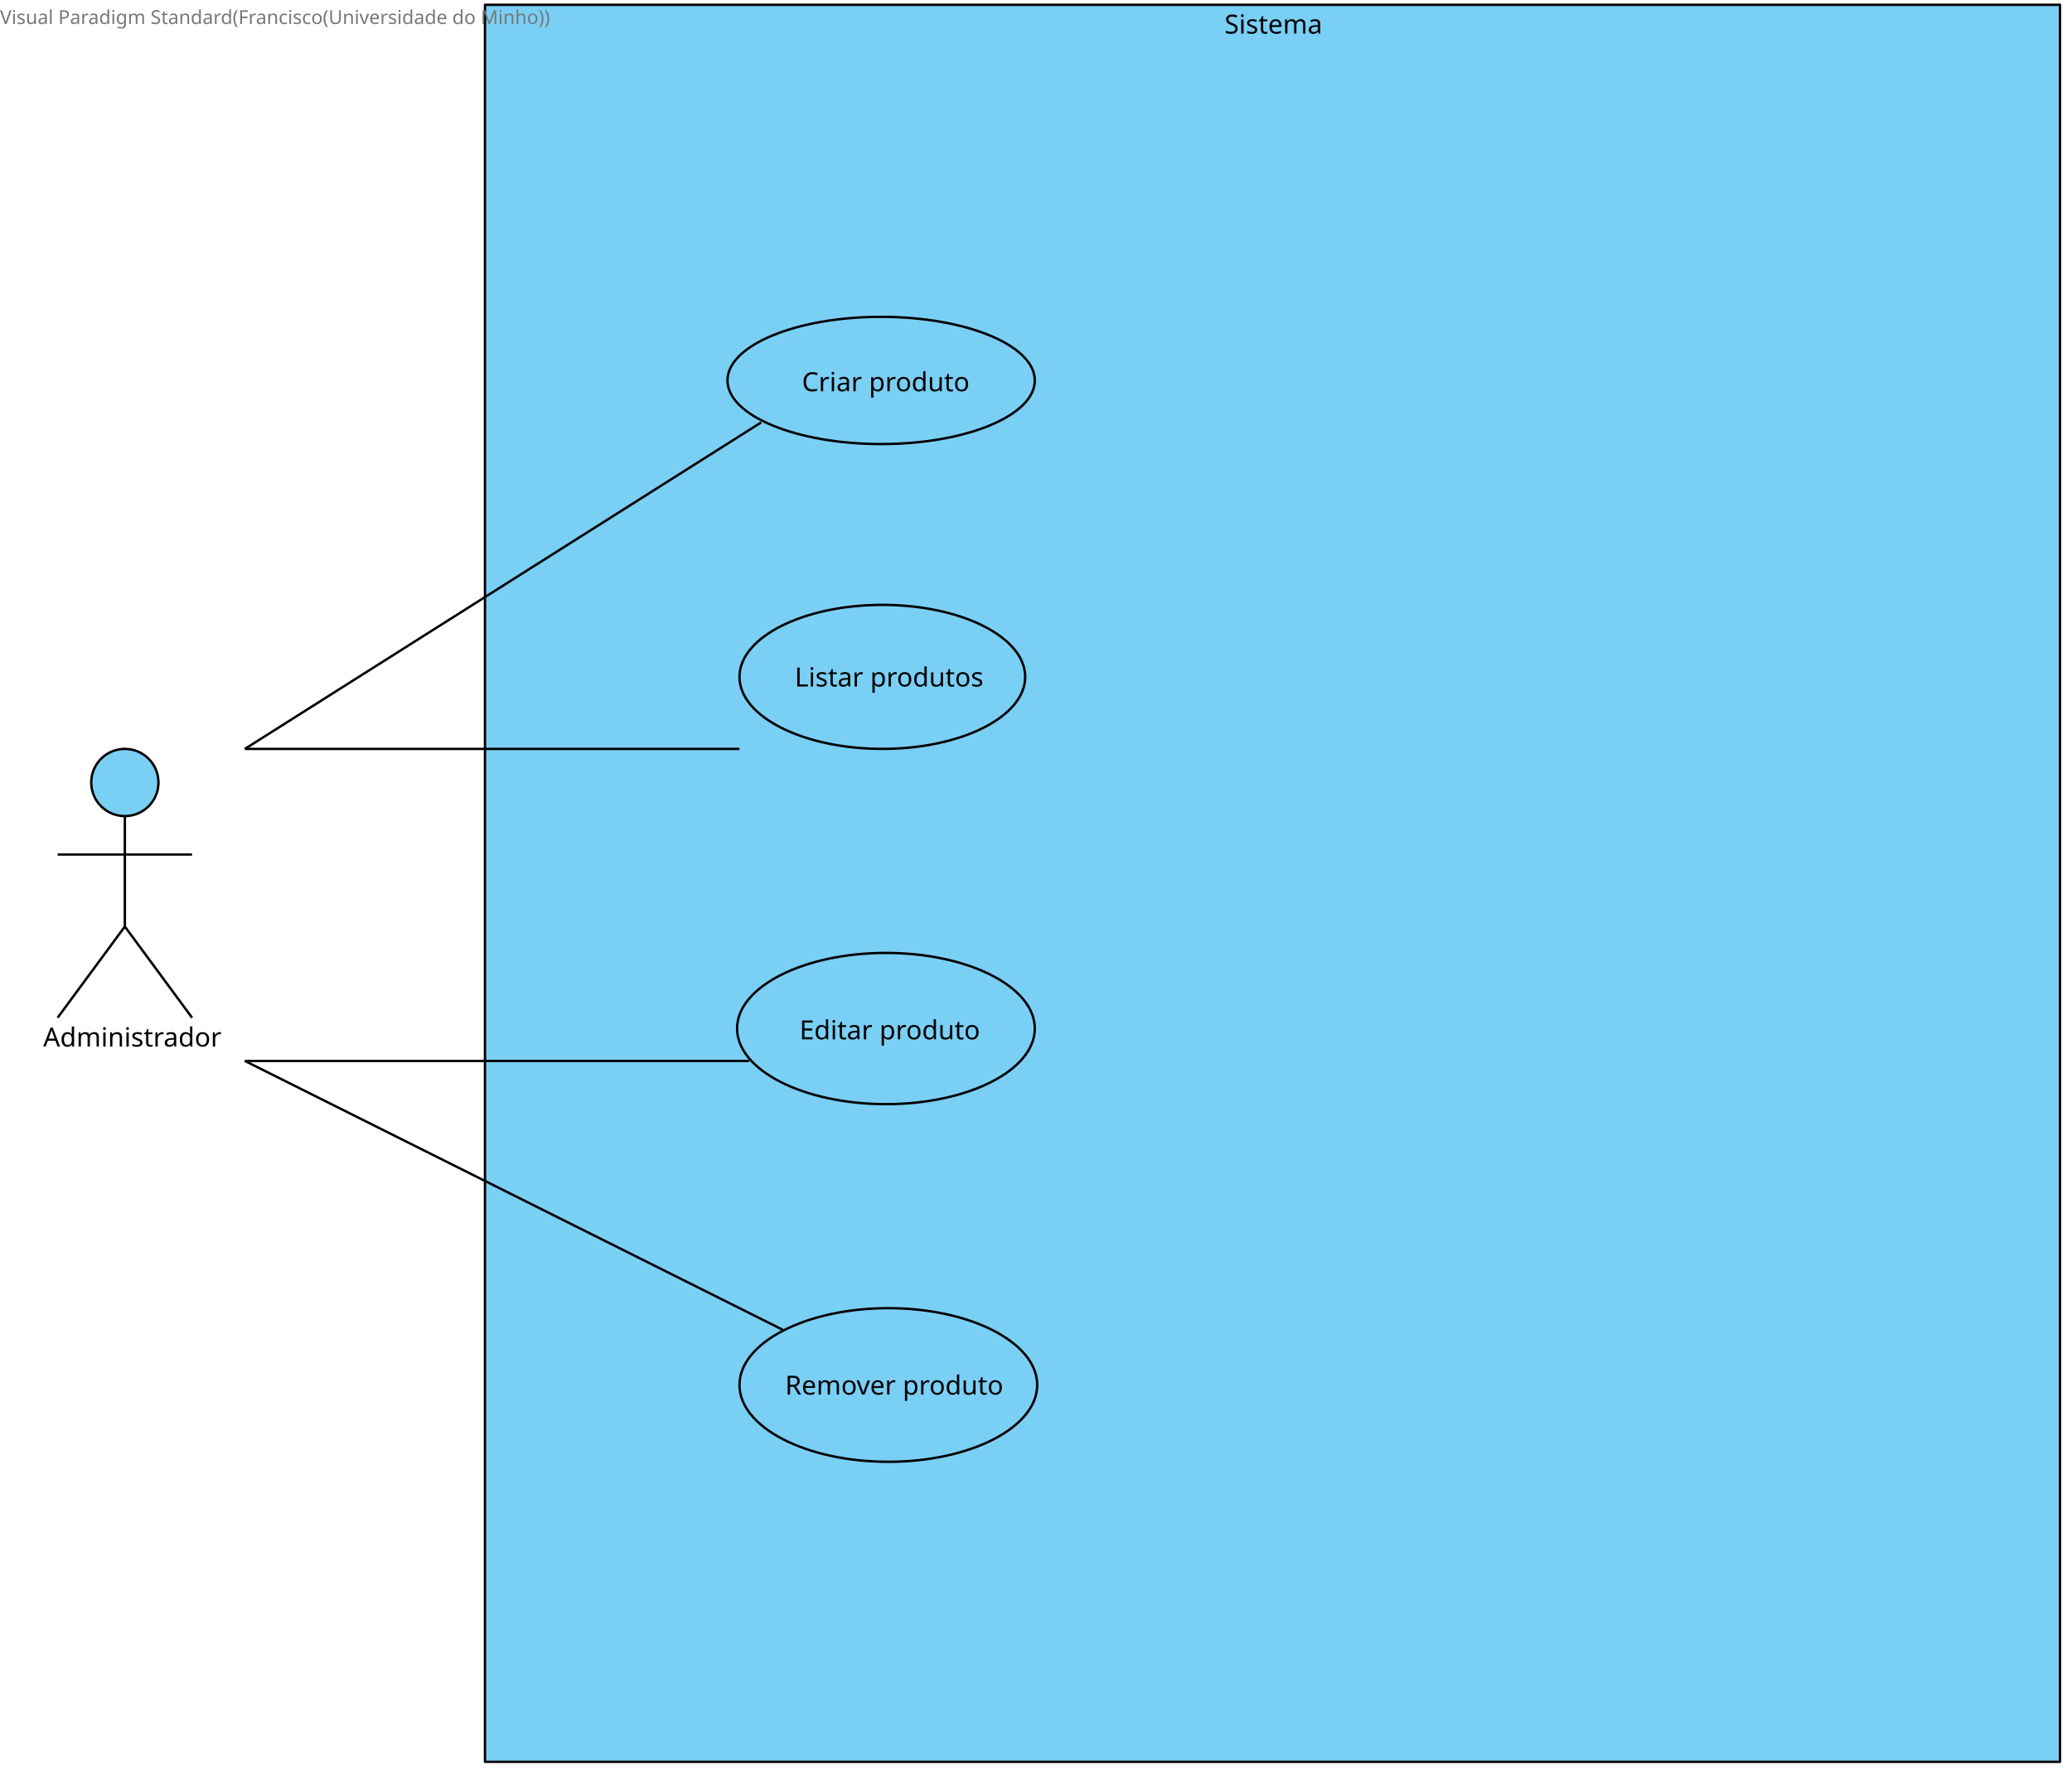
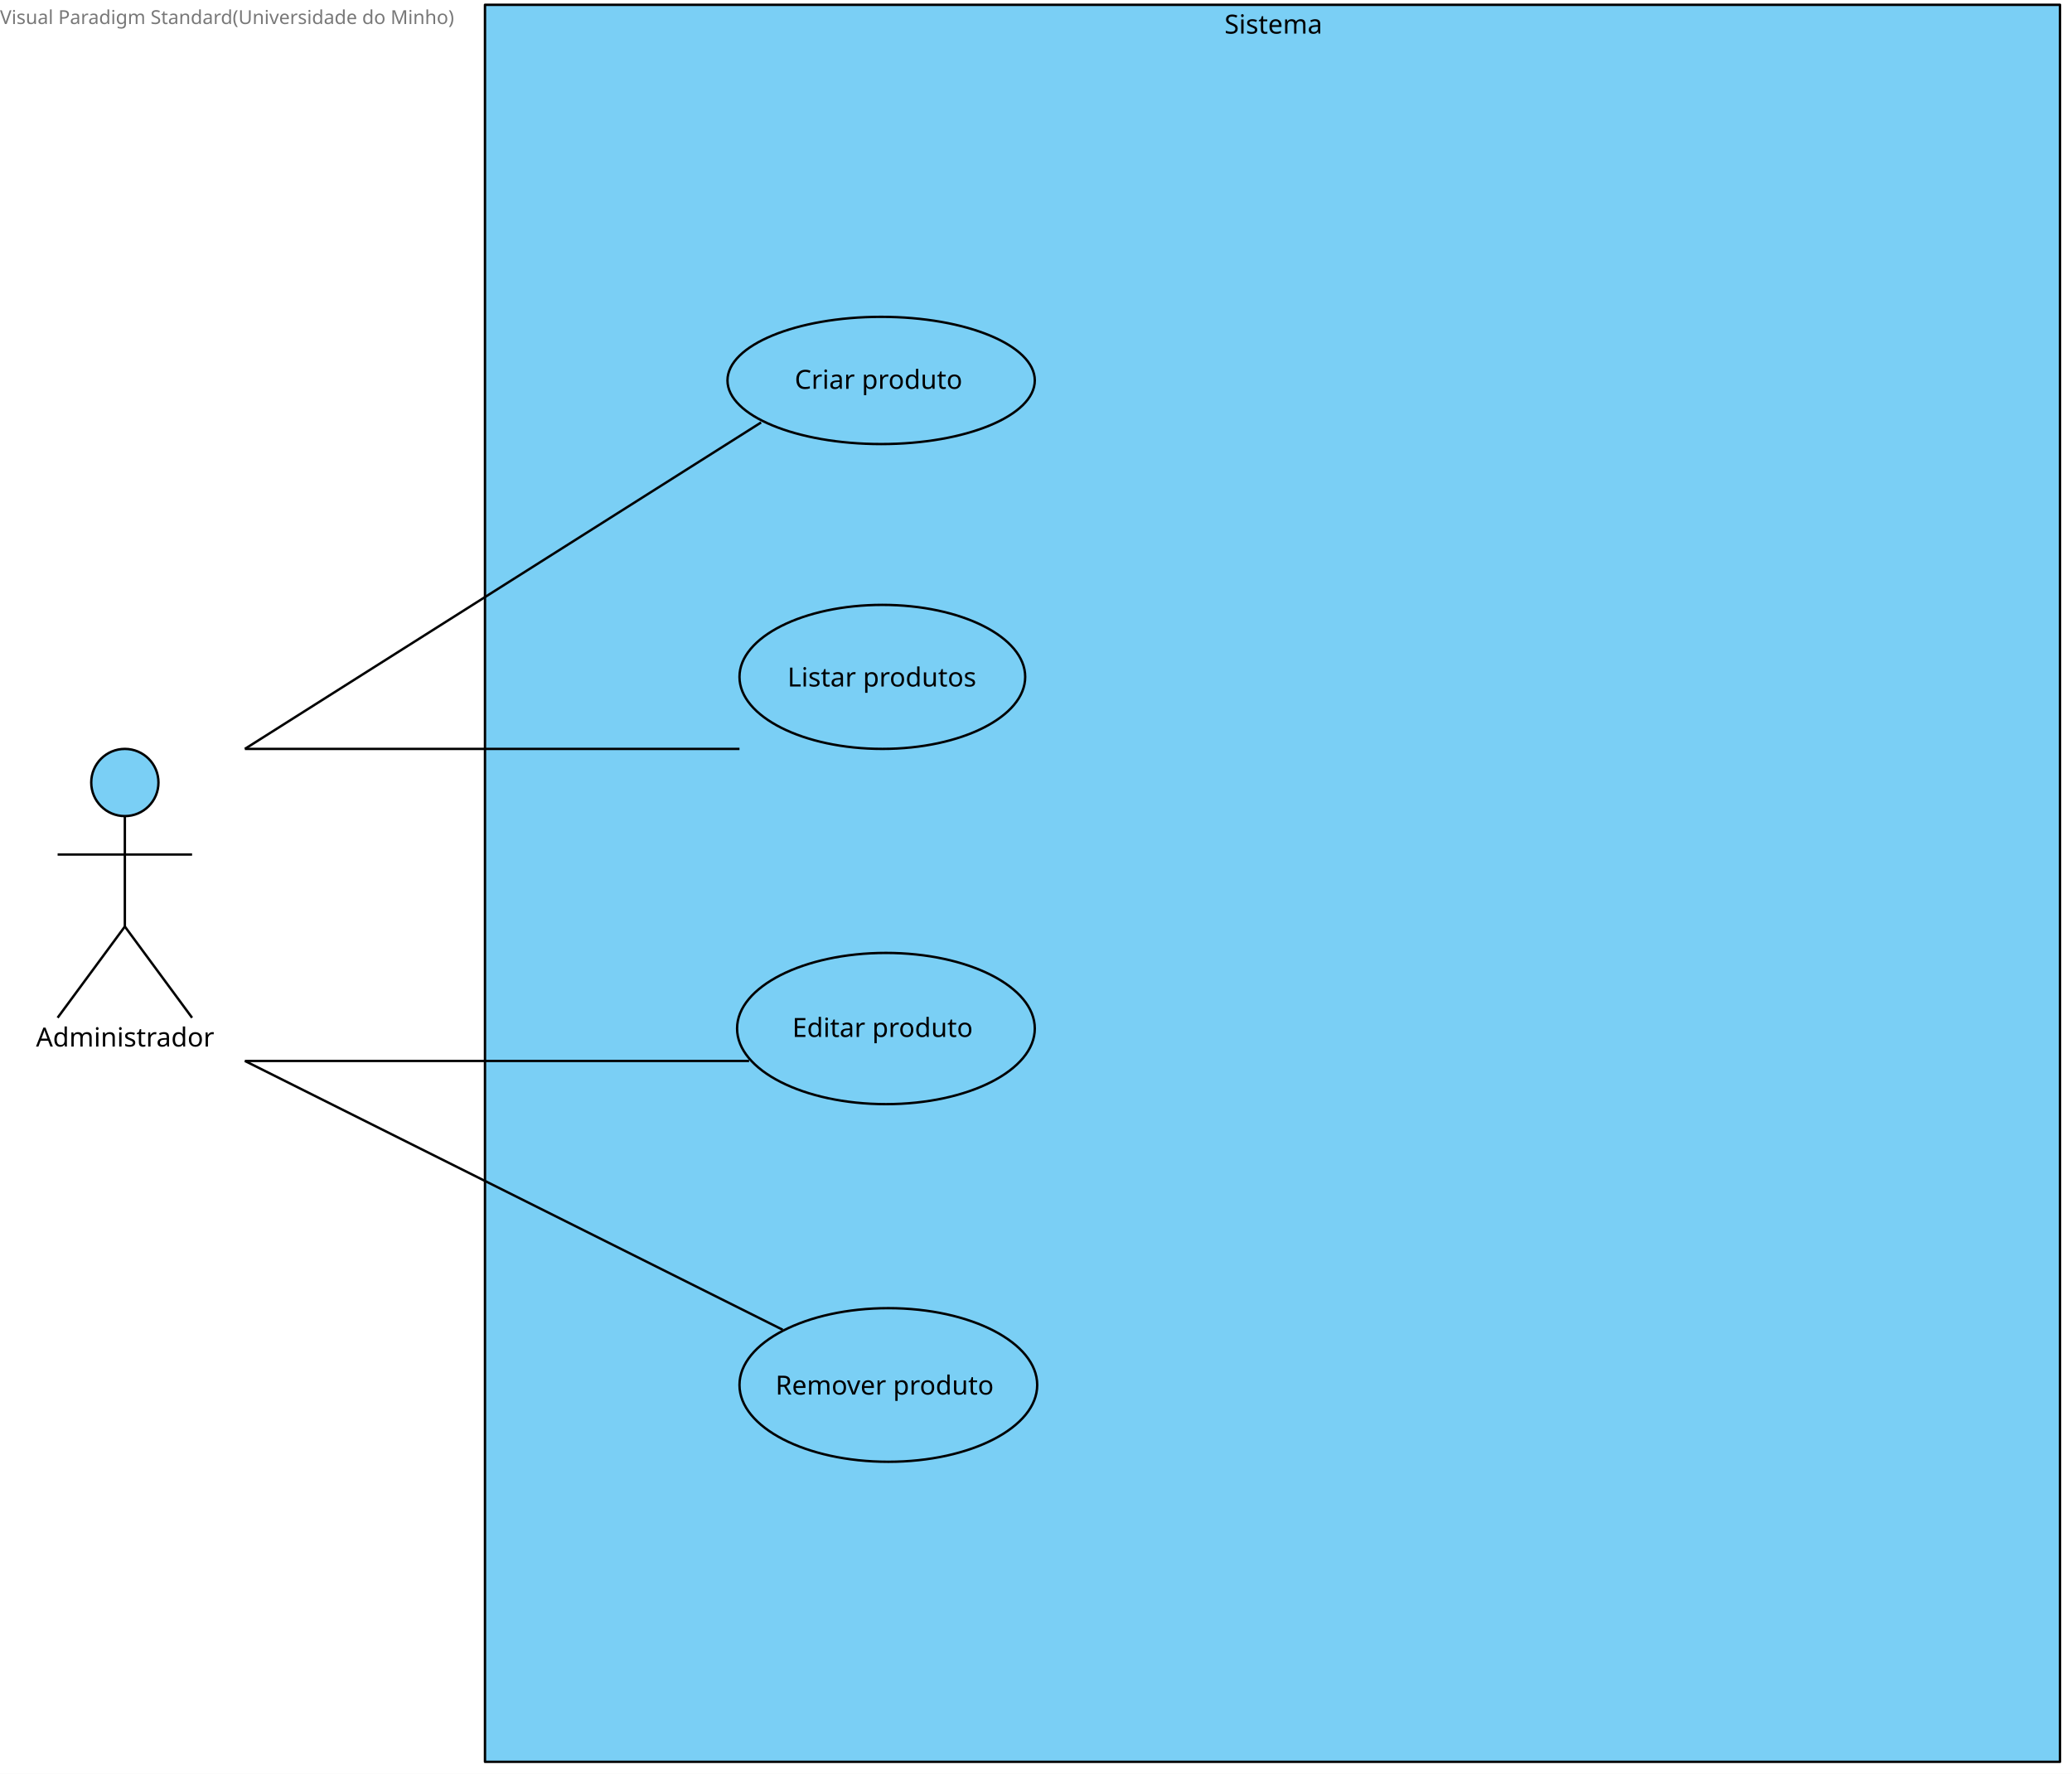
<svg xmlns="http://www.w3.org/2000/svg" fill-opacity="0" color-rendering="auto" color-interpolation="auto" text-rendering="auto" stroke="rgb(0,0,0)" stroke-linecap="square" width="863" stroke-miterlimit="10" shape-rendering="auto" stroke-opacity="0" fill="rgb(0,0,0)" stroke-dasharray="none" font-weight="normal" stroke-width="1" height="739" font-family="'Dialog'" font-style="normal" stroke-linejoin="miter" font-size="12px" stroke-dashoffset="0" image-rendering="auto">
  <defs id="genericDefs" />
  <g>
    <defs id="defs1">
      <clipPath clipPathUnits="userSpaceOnUse" id="clipPath1">
        <path d="M-7 -7 L668 -7 L668 744 L-7 744 L-7 -7 Z" />
      </clipPath>
      <clipPath clipPathUnits="userSpaceOnUse" id="clipPath2">
        <path d="M0 0 L0 733 L657 733 L657 0 Z" />
      </clipPath>
      <clipPath clipPathUnits="userSpaceOnUse" id="clipPath3">
        <path d="M-7 -7 L111 -7 L111 123 L-7 123 L-7 -7 Z" />
      </clipPath>
      <clipPath clipPathUnits="userSpaceOnUse" id="clipPath4">
        <path d="M-7 -7 L139 -7 L139 64 L-7 64 L-7 -7 Z" />
      </clipPath>
      <clipPath clipPathUnits="userSpaceOnUse" id="clipPath5">
        <path d="M0 0 L0 53 L128 53 L128 0 Z" />
      </clipPath>
      <clipPath clipPathUnits="userSpaceOnUse" id="clipPath6">
        <path d="M-7 -7 L130 -7 L130 71 L-7 71 L-7 -7 Z" />
      </clipPath>
      <clipPath clipPathUnits="userSpaceOnUse" id="clipPath7">
        <path d="M0 0 L0 60 L119 60 L119 0 Z" />
      </clipPath>
      <clipPath clipPathUnits="userSpaceOnUse" id="clipPath8">
        <path d="M-7 -7 L135 -7 L135 74 L-7 74 L-7 -7 Z" />
      </clipPath>
      <clipPath clipPathUnits="userSpaceOnUse" id="clipPath9">
        <path d="M0 0 L0 63 L124 63 L124 0 Z" />
      </clipPath>
      <clipPath clipPathUnits="userSpaceOnUse" id="clipPath10">
        <path d="M-7 -7 L135 -7 L135 75 L-7 75 L-7 -7 Z" />
      </clipPath>
      <clipPath clipPathUnits="userSpaceOnUse" id="clipPath11">
        <path d="M0 0 L0 64 L124 64 L124 0 Z" />
      </clipPath>
      <clipPath clipPathUnits="userSpaceOnUse" id="clipPath12">
        <path d="M-95 -16 L190 -16 L190 32 L-95 32 L-95 -16 Z" />
      </clipPath>
      <clipPath clipPathUnits="userSpaceOnUse" id="clipPath13">
        <path d="M0 0 L319 0 L319 240 L0 240 L0 0 Z" />
      </clipPath>
      <clipPath clipPathUnits="userSpaceOnUse" id="clipPath14">
        <path d="M0 0 L0 240 L319 240 L319 0 Z" />
      </clipPath>
      <clipPath clipPathUnits="userSpaceOnUse" id="clipPath15">
        <path d="M0 0 L310 0 L310 104 L0 104 L0 0 Z" />
      </clipPath>
      <clipPath clipPathUnits="userSpaceOnUse" id="clipPath16">
        <path d="M0 0 L0 104 L310 104 L310 0 Z" />
      </clipPath>
      <clipPath clipPathUnits="userSpaceOnUse" id="clipPath17">
        <path d="M0 0 L314 0 L314 104 L0 104 L0 0 Z" />
      </clipPath>
      <clipPath clipPathUnits="userSpaceOnUse" id="clipPath18">
        <path d="M0 0 L0 32 L48 32 L48 48 L0 48 L0 104 L314 104 L314 0 Z" />
      </clipPath>
      <clipPath clipPathUnits="userSpaceOnUse" id="clipPath19">
        <path d="M0 0 L328 0 L328 216 L0 216 L0 0 Z" />
      </clipPath>
      <clipPath clipPathUnits="userSpaceOnUse" id="clipPath20">
        <path d="M0 0 L0 32 L48 32 L48 48 L0 48 L0 216 L328 216 L328 0 Z" />
      </clipPath>
    </defs>
    <g fill="white" text-rendering="geometricPrecision" fill-opacity="1" stroke-opacity="1" stroke="white">
      <rect x="0" width="863" height="739" y="0" stroke="none" />
    </g>
    <g font-size="11px" transform="translate(202,2)" fill-opacity="1" fill="rgb(122,207,245)" text-rendering="geometricPrecision" image-rendering="optimizeQuality" font-family="sans-serif" stroke="rgb(122,207,245)" stroke-opacity="1">
      <rect x="0" width="656" height="732" y="0" clip-path="url(#clipPath1)" stroke="none" />
    </g>
    <g stroke-linecap="butt" font-size="11px" transform="translate(202,2)" fill-opacity="1" fill="black" text-rendering="geometricPrecision" image-rendering="optimizeQuality" font-family="sans-serif" stroke-linejoin="round" stroke="black" stroke-opacity="1" stroke-miterlimit="0">
      <rect fill="none" x="0" width="656" height="732" y="0" clip-path="url(#clipPath1)" />
    </g>
    <g font-size="11px" transform="translate(202,2)" fill-opacity="1" fill="black" text-rendering="geometricPrecision" image-rendering="optimizeQuality" font-family="sans-serif" stroke="black" stroke-opacity="1">
      <text x="308" xml:space="preserve" y="12" clip-path="url(#clipPath2)" stroke="none">Sistema</text>
    </g>
    <g font-size="11px" transform="translate(2,312)" fill-opacity="1" fill="rgb(122,207,245)" text-rendering="geometricPrecision" image-rendering="optimizeQuality" font-family="sans-serif" stroke="rgb(122,207,245)" stroke-opacity="1">
      <circle r="14" clip-path="url(#clipPath3)" cx="50" cy="14" stroke="none" />
    </g>
    <g stroke-linecap="butt" font-size="11px" transform="translate(2,312)" fill-opacity="1" fill="black" text-rendering="geometricPrecision" image-rendering="optimizeQuality" font-family="sans-serif" stroke-linejoin="round" stroke="black" stroke-opacity="1" stroke-miterlimit="0">
      <circle fill="none" r="14" clip-path="url(#clipPath3)" cx="50" cy="14" />
      <line y2="74" fill="none" x1="50" clip-path="url(#clipPath3)" x2="50" y1="28" />
      <line y2="44" fill="none" x1="22" clip-path="url(#clipPath3)" x2="78" y1="44" />
      <line y2="112" fill="none" x1="50" clip-path="url(#clipPath3)" x2="22" y1="74" />
      <line y2="112" fill="none" x1="50" clip-path="url(#clipPath3)" x2="78" y1="74" />
    </g>
    <g font-size="11px" transform="translate(303,132)" fill-opacity="1" fill="rgb(122,207,245)" text-rendering="geometricPrecision" image-rendering="optimizeQuality" font-family="sans-serif" stroke="rgb(122,207,245)" stroke-opacity="1">
      <ellipse rx="64" ry="26.5" clip-path="url(#clipPath4)" cx="64" cy="26.5" stroke="none" />
    </g>
    <g stroke-linecap="butt" font-size="11px" transform="translate(303,132)" fill-opacity="1" fill="black" text-rendering="geometricPrecision" image-rendering="optimizeQuality" font-family="sans-serif" stroke-linejoin="round" stroke="black" stroke-opacity="1" stroke-miterlimit="0">
      <ellipse rx="64" fill="none" ry="26.5" clip-path="url(#clipPath4)" cx="64" cy="26.5" />
    </g>
    <g font-size="11px" transform="translate(303,132)" fill-opacity="1" fill="black" text-rendering="geometricPrecision" image-rendering="optimizeQuality" font-family="sans-serif" stroke="black" stroke-opacity="1">
-       <text x="31" xml:space="preserve" y="31" clip-path="url(#clipPath5)" stroke="none">Criar produto</text>
+       <text x="28" xml:space="preserve" y="30" clip-path="url(#clipPath5)" stroke="none">Criar produto</text>
    </g>
    <g font-size="11px" transform="translate(308,252)" fill-opacity="1" fill="rgb(122,207,245)" text-rendering="geometricPrecision" image-rendering="optimizeQuality" font-family="sans-serif" stroke="rgb(122,207,245)" stroke-opacity="1">
      <ellipse rx="59.5" ry="30" clip-path="url(#clipPath6)" cx="59.5" cy="30" stroke="none" />
    </g>
    <g stroke-linecap="butt" font-size="11px" transform="translate(308,252)" fill-opacity="1" fill="black" text-rendering="geometricPrecision" image-rendering="optimizeQuality" font-family="sans-serif" stroke-linejoin="round" stroke="black" stroke-opacity="1" stroke-miterlimit="0">
      <ellipse rx="59.5" fill="none" ry="30" clip-path="url(#clipPath6)" cx="59.5" cy="30" />
    </g>
    <g font-size="11px" transform="translate(308,252)" fill-opacity="1" fill="black" text-rendering="geometricPrecision" image-rendering="optimizeQuality" font-family="sans-serif" stroke="black" stroke-opacity="1">
-       <text x="23" xml:space="preserve" y="34" clip-path="url(#clipPath7)" stroke="none">Listar produtos</text>
+       <text x="20" xml:space="preserve" y="34" clip-path="url(#clipPath7)" stroke="none">Listar produtos</text>
    </g>
    <g font-size="11px" transform="translate(307,397)" fill-opacity="1" fill="rgb(122,207,245)" text-rendering="geometricPrecision" image-rendering="optimizeQuality" font-family="sans-serif" stroke="rgb(122,207,245)" stroke-opacity="1">
      <ellipse rx="62" ry="31.5" clip-path="url(#clipPath8)" cx="62" cy="31.5" stroke="none" />
    </g>
    <g stroke-linecap="butt" font-size="11px" transform="translate(307,397)" fill-opacity="1" fill="black" text-rendering="geometricPrecision" image-rendering="optimizeQuality" font-family="sans-serif" stroke-linejoin="round" stroke="black" stroke-opacity="1" stroke-miterlimit="0">
      <ellipse rx="62" fill="none" ry="31.5" clip-path="url(#clipPath8)" cx="62" cy="31.5" />
    </g>
    <g font-size="11px" transform="translate(307,397)" fill-opacity="1" fill="black" text-rendering="geometricPrecision" image-rendering="optimizeQuality" font-family="sans-serif" stroke="black" stroke-opacity="1">
-       <text x="26" xml:space="preserve" y="36" clip-path="url(#clipPath9)" stroke="none">Editar produto</text>
+       <text x="23" xml:space="preserve" y="35" clip-path="url(#clipPath9)" stroke="none">Editar produto</text>
    </g>
    <g font-size="11px" transform="translate(308,545)" fill-opacity="1" fill="rgb(122,207,245)" text-rendering="geometricPrecision" image-rendering="optimizeQuality" font-family="sans-serif" stroke="rgb(122,207,245)" stroke-opacity="1">
      <ellipse rx="62" ry="32" clip-path="url(#clipPath10)" cx="62" cy="32" stroke="none" />
    </g>
    <g stroke-linecap="butt" font-size="11px" transform="translate(308,545)" fill-opacity="1" fill="black" text-rendering="geometricPrecision" image-rendering="optimizeQuality" font-family="sans-serif" stroke-linejoin="round" stroke="black" stroke-opacity="1" stroke-miterlimit="0">
      <ellipse rx="62" fill="none" ry="32" clip-path="url(#clipPath10)" cx="62" cy="32" />
    </g>
    <g font-size="11px" transform="translate(308,545)" fill-opacity="1" fill="black" text-rendering="geometricPrecision" image-rendering="optimizeQuality" font-family="sans-serif" stroke="black" stroke-opacity="1">
-       <text x="19" xml:space="preserve" y="36" clip-path="url(#clipPath11)" stroke="none">Remover produto</text>
+       <text x="15" xml:space="preserve" y="36" clip-path="url(#clipPath11)" stroke="none">Remover produto</text>
    </g>
    <g font-size="11px" transform="translate(5,424)" fill-opacity="1" fill="black" text-rendering="geometricPrecision" image-rendering="optimizeQuality" font-family="sans-serif" stroke="black" stroke-opacity="1">
-       <text x="13" xml:space="preserve" y="12" clip-path="url(#clipPath12)" stroke="none">Administrador</text>
+       <text x="10" xml:space="preserve" y="12" clip-path="url(#clipPath12)" stroke="none">Administrador</text>
    </g>
    <g stroke-linecap="butt" font-size="11px" transform="translate(52,126)" fill-opacity="1" fill="black" text-rendering="geometricPrecision" image-rendering="optimizeQuality" font-family="sans-serif" stroke-linejoin="round" stroke="black" stroke-opacity="1">
      <line y2="50" fill="none" x1="50" clip-path="url(#clipPath14)" x2="265" y1="186" />
    </g>
    <g stroke-linecap="butt" font-size="11px" transform="translate(52,262)" fill-opacity="1" fill="black" text-rendering="geometricPrecision" image-rendering="optimizeQuality" font-family="sans-serif" stroke-linejoin="round" stroke="black" stroke-opacity="1">
      <line y2="50" fill="none" x1="50" clip-path="url(#clipPath16)" x2="256" y1="50" />
    </g>
    <g stroke-linecap="butt" font-size="11px" transform="translate(52,392)" fill-opacity="1" fill="black" text-rendering="geometricPrecision" image-rendering="optimizeQuality" font-family="sans-serif" stroke-linejoin="round" stroke="black" stroke-opacity="1">
      <line y2="50" fill="none" x1="50" clip-path="url(#clipPath18)" x2="260" y1="50" />
    </g>
    <g stroke-linecap="butt" font-size="11px" transform="translate(52,392)" fill-opacity="1" fill="black" text-rendering="geometricPrecision" image-rendering="optimizeQuality" font-family="sans-serif" stroke-linejoin="round" stroke="black" stroke-opacity="1">
      <line y2="162" fill="none" x1="50" clip-path="url(#clipPath20)" x2="274" y1="50" />
    </g>
    <g font-size="8px" fill-opacity="1" fill="rgb(120,120,120)" text-rendering="geometricPrecision" image-rendering="optimizeQuality" stroke="rgb(120,120,120)" stroke-opacity="1">
-       <text x="0" xml:space="preserve" y="10" stroke="none">Visual Paradigm Standard(Francisco(Universidade do Minho))</text>
+       <text x="0" xml:space="preserve" y="10" stroke="none">Visual Paradigm Standard(Universidade do Minho)</text>
    </g>
  </g>
</svg>
